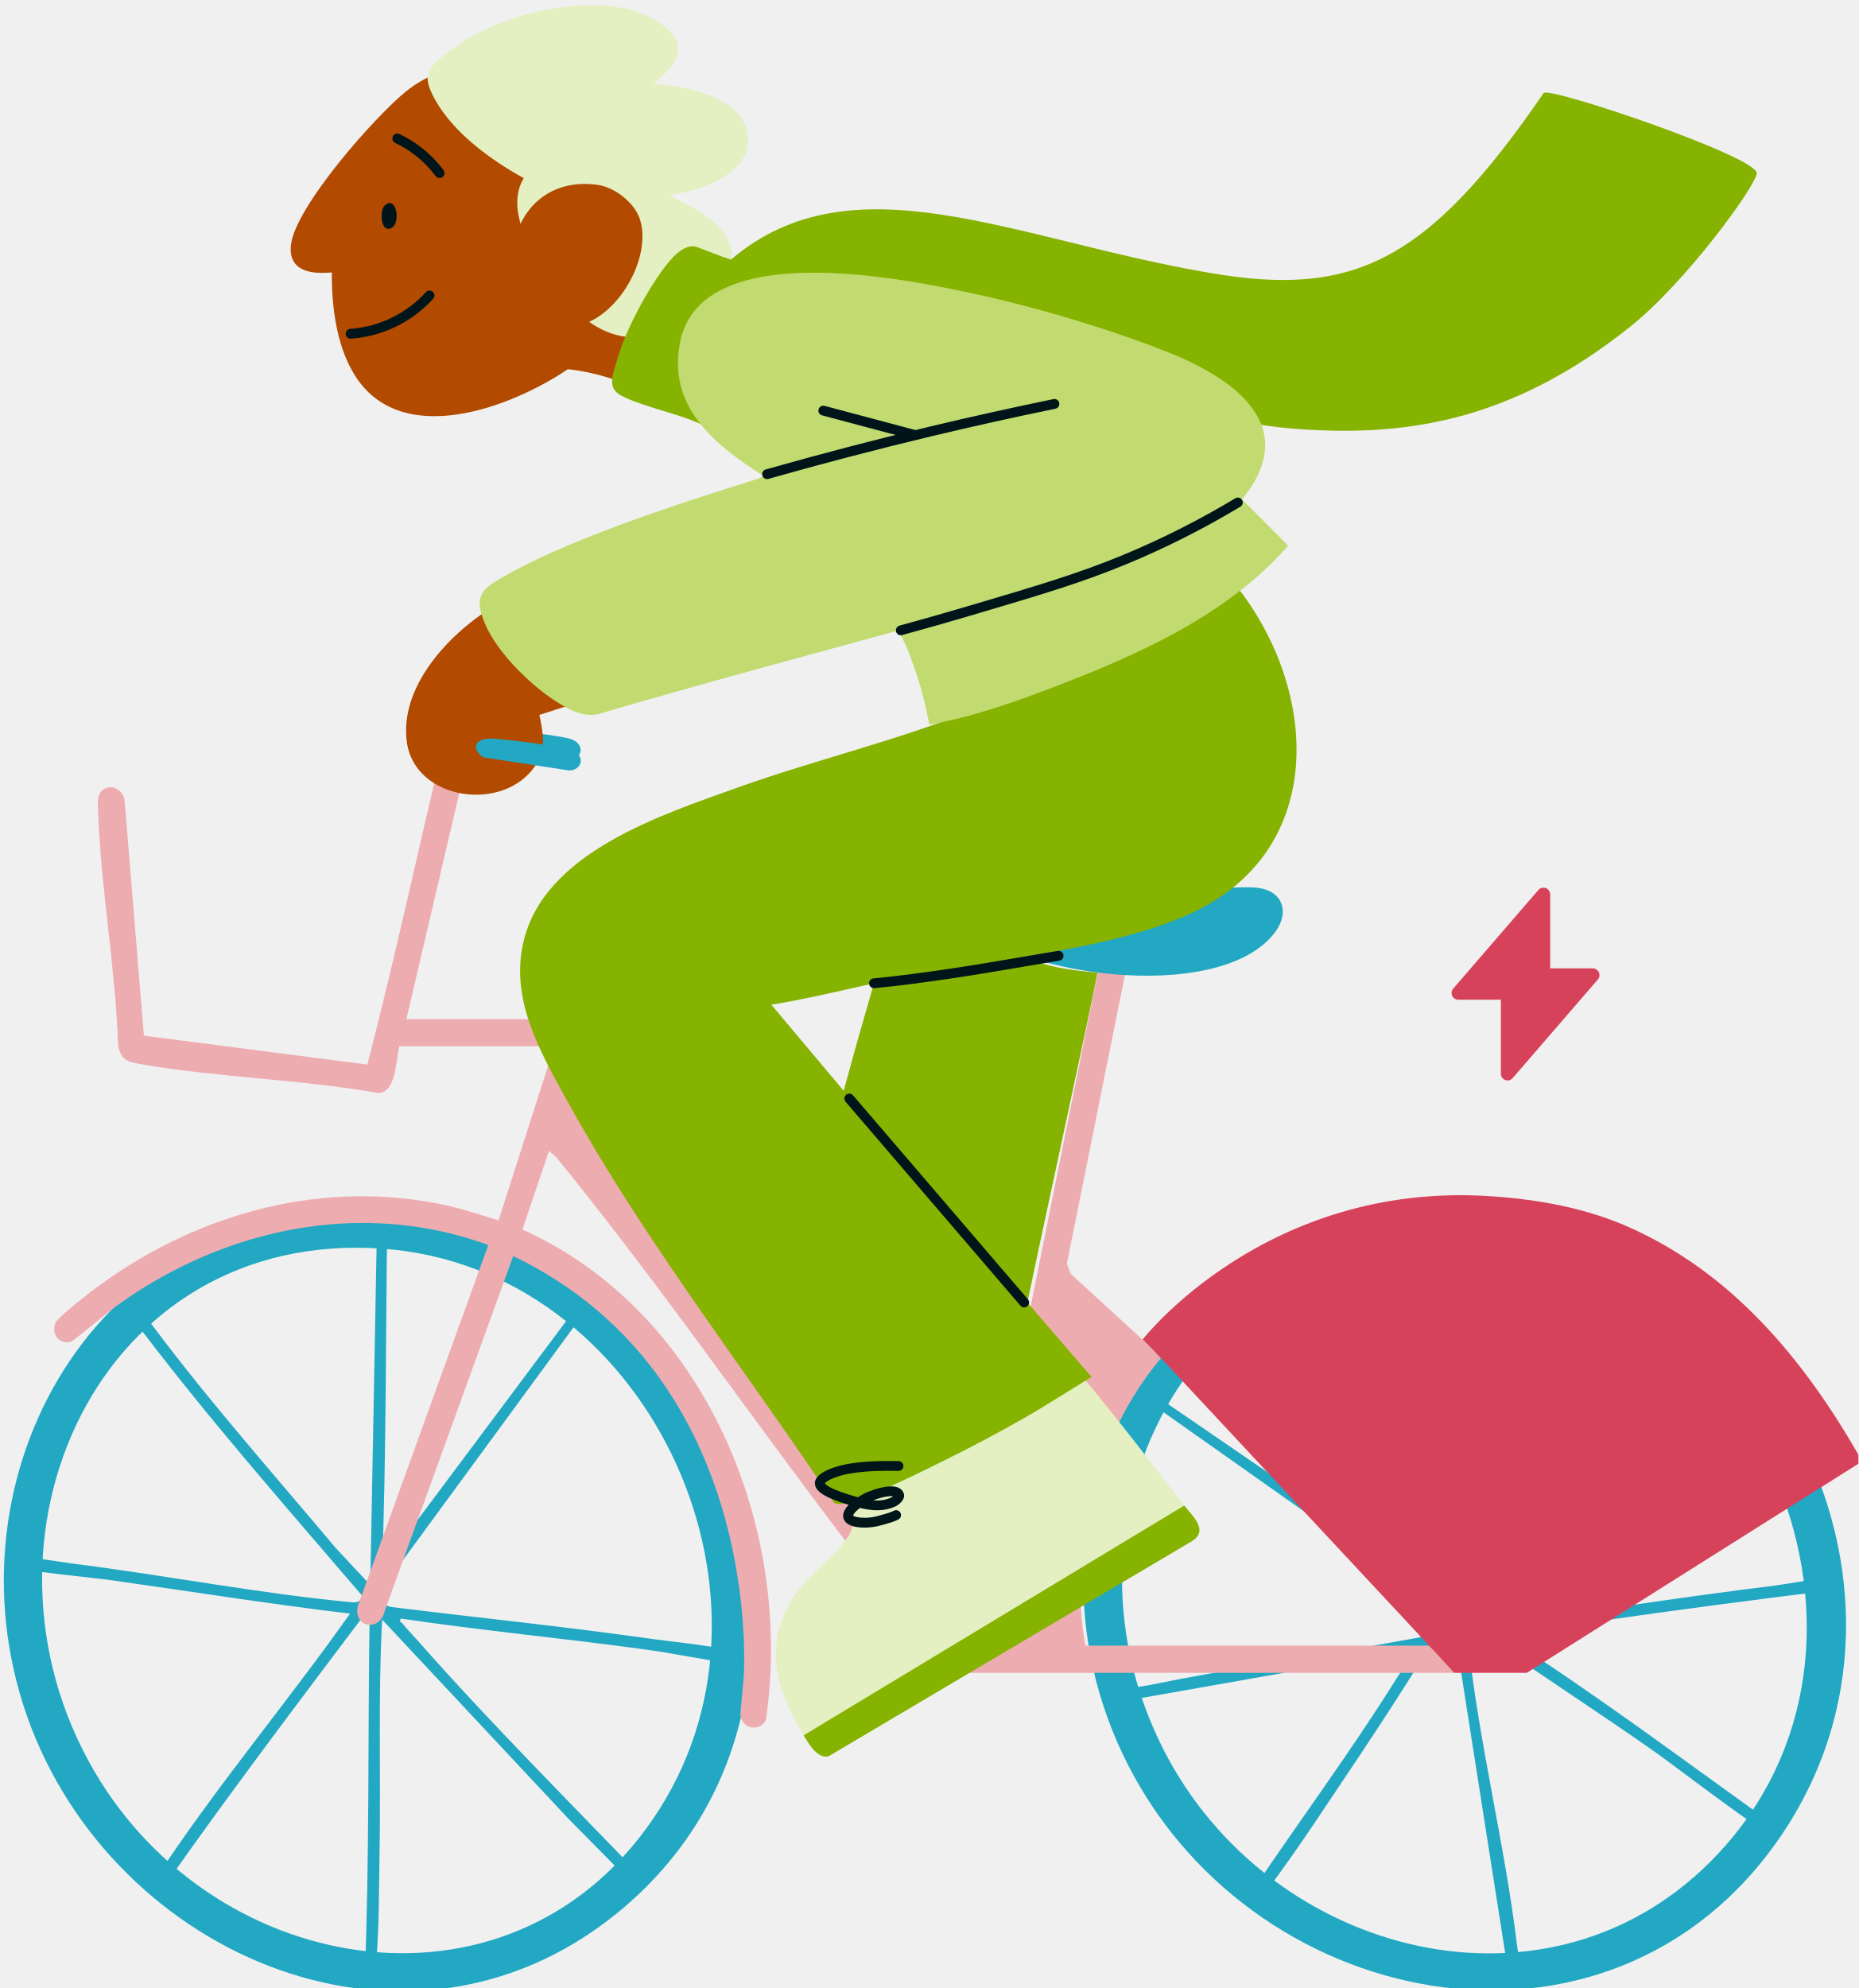
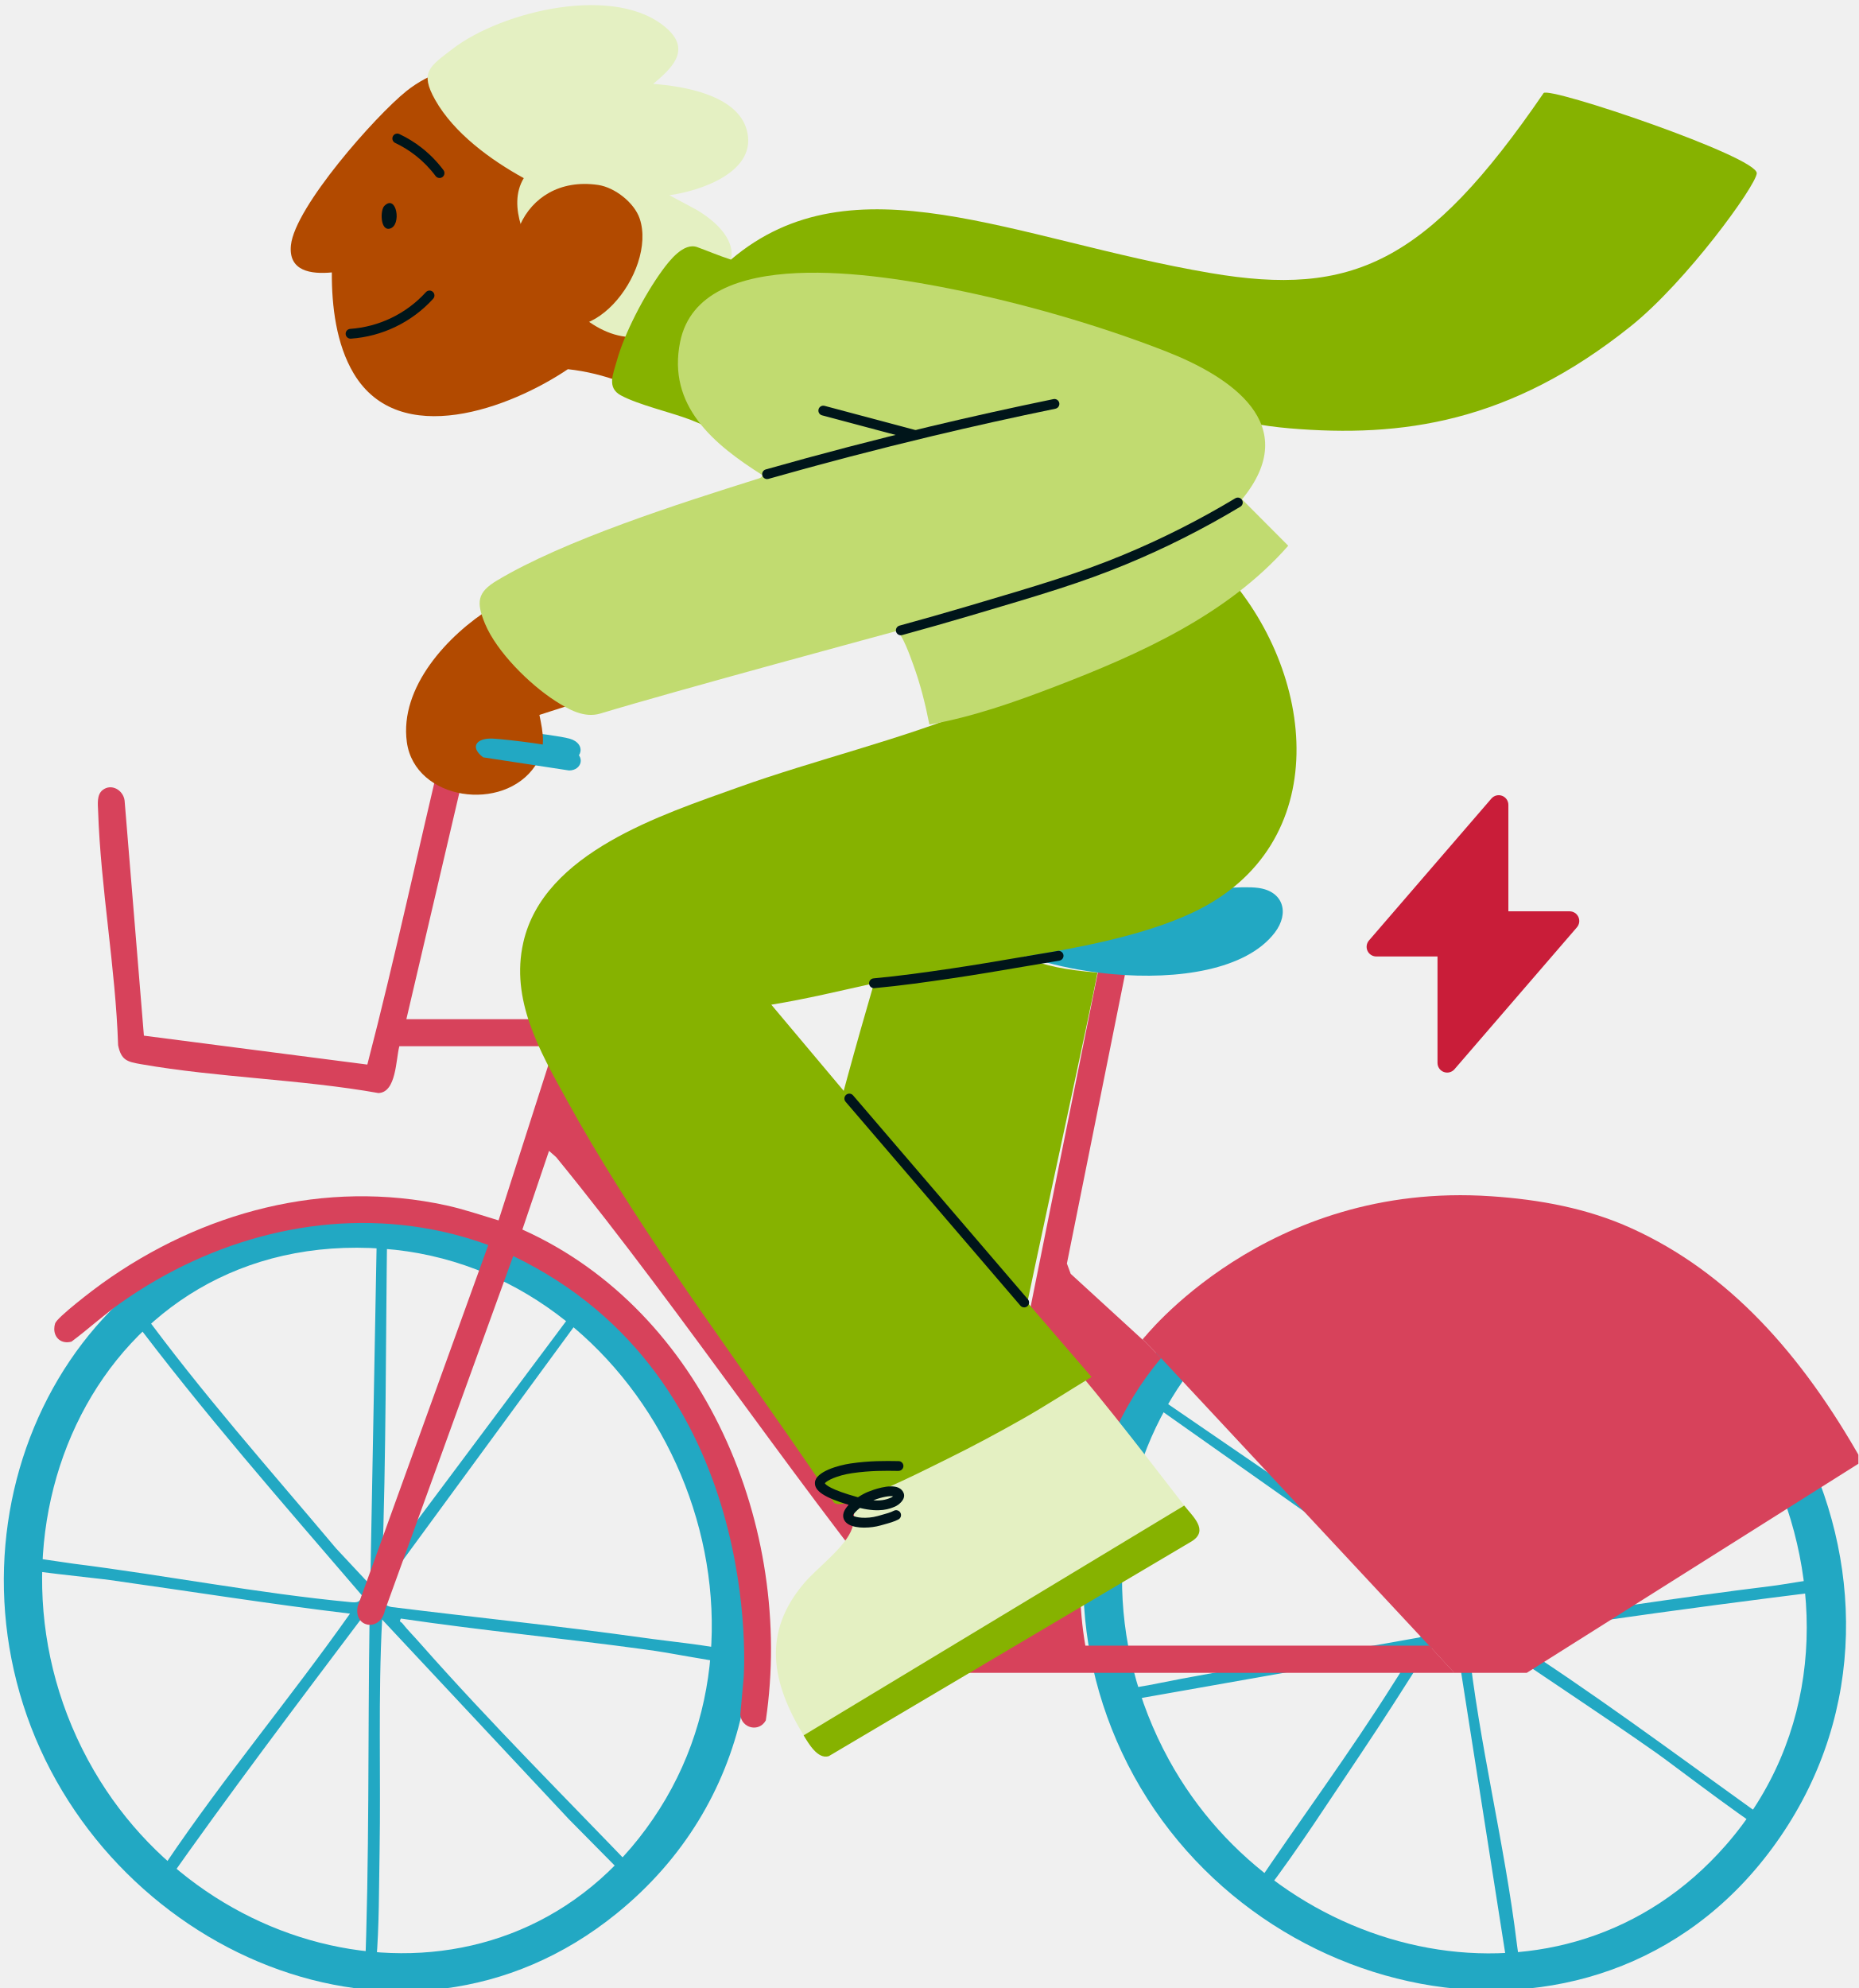
<svg xmlns="http://www.w3.org/2000/svg" width="201" height="215" viewBox="0 0 201 215" fill="none">
  <g clip-path="url(#clip0_10879_16991)">
    <path d="M158.098 130.946C126.555 129.116 108.473 162.1 121.356 189.549C134.498 217.562 174.015 225.721 192.554 198.653C211.321 171.25 190.572 132.837 158.098 130.961V130.946ZM126.433 190.327C112.452 164.784 128.659 132.822 159.089 135.048C189.291 137.259 207.083 176.252 186.653 199.568C169.182 219.514 138.462 212.286 126.433 190.327Z" fill="#22A8C3" />
    <path d="M40.477 130.946C11.632 129.284 -5.84 158.09 2.5 184.334C10.931 210.852 43.541 225.69 66.669 206.964C96.124 183.129 77.646 133.096 40.477 130.946ZM10.168 191.501C-4.407 166.462 10.58 132.791 41.453 135.048C69.673 137.107 86.382 171.936 71.334 195.649C56.226 219.453 23.463 214.344 10.168 191.501Z" fill="#22A8C3" />
    <path d="M151.055 132.852C152.35 132.456 152.213 134.011 152.396 135.033C154.576 146.744 155.705 158.654 157.61 170.411L164.151 159.889C168.694 153.073 172.261 145.006 176.988 138.388C177.232 138.052 177.643 137.305 178.07 137.32C178.848 137.351 178.466 138.372 178.283 138.784C177.597 140.309 175.859 142.505 174.914 144.091C169.319 153.5 163.861 162.97 158.068 172.272C157.412 174.163 160.019 175.047 161.345 175.794C171.392 174.376 181.424 172.775 191.502 171.54C193.209 171.341 196.213 170.701 197.737 170.762C199.262 170.823 198.286 170.792 198.377 171.113C198.499 171.814 198.164 171.906 197.585 172.043C189.52 173.049 181.439 174.102 173.39 175.261C170.279 175.703 166.499 176.023 163.495 176.709C163.236 176.77 162.992 176.709 162.809 176.984C171.957 182.809 180.647 189.29 189.443 195.603C189.992 196 192.599 197.433 192.584 197.982C192.554 198.531 192.249 198.577 192.035 198.622C191.227 198.744 180.814 190.739 179.244 189.641C173.374 185.508 167.352 181.604 161.437 177.517C161.102 177.045 158.982 177.258 158.784 177.502C159.958 188.512 162.733 199.309 164.074 210.319C164.181 211.188 164.547 213.247 164.379 213.979C164.227 214.665 163.388 214.604 163.251 214.101L157.534 177.67L154.485 178.341C152.091 182.168 149.652 185.981 147.152 189.717C143.874 194.581 140.398 200.01 136.876 204.631C135.916 205.881 134.833 205.744 135.611 204.265C140.611 196.823 145.978 189.595 150.75 182.001C150.994 181.619 152.96 178.585 152.823 178.448L120.898 184.09C120.35 183.922 120.273 183.175 120.761 182.946C121.31 182.702 123.429 182.397 124.192 182.26C133.918 180.293 143.767 178.875 153.509 177.09C154.363 176.74 155.125 174.574 155.735 173.827L123.323 150.953C123.018 150.663 123.063 150.023 123.49 149.901L156.574 172.577L151.055 132.928V132.852Z" fill="#22A8C3" />
    <path d="M40.05 171.402L40.782 132.12C41.117 131.571 42.047 132.059 41.88 132.7C41.712 144.975 41.773 157.251 41.331 169.511L63.879 139.333C63.803 139.897 64.459 140.263 64.047 140.797L41.499 171.57C40.98 172.516 41.194 173.614 42.352 173.797C51.393 174.925 60.464 175.84 69.475 177.106C72.57 177.548 76.427 177.883 79.384 178.57C80.543 178.859 80.36 180.033 79.217 179.896C76.076 179.53 72.905 178.798 69.764 178.387C60.968 177.182 52.125 176.343 43.359 175.047C43.13 175.443 43.359 175.382 43.496 175.535C44.045 176.236 44.837 177.029 45.447 177.731C53.04 186.331 61.211 194.475 69.154 202.755C69.322 203.517 68.712 203.914 68.103 203.395L61.516 196.732L41.331 175.154C40.889 183.495 41.194 191.852 41.056 200.208C40.98 204.112 41.026 208.306 40.691 212.179C40.614 213.109 40.782 214.97 39.441 214.101C39.974 201.017 39.776 187.933 39.974 174.849L39.38 174.666C32.077 184.364 24.728 194.078 17.746 204.021C17.517 204.402 16.953 204.448 16.648 204.127C16.252 203.67 17.639 201.962 17.959 201.489C24.164 192.279 31.452 183.587 37.855 174.513C29.195 173.476 20.581 172.104 11.922 170.884C10.565 170.686 1.722 169.816 1.357 169.435C1.052 169.13 1.372 168.536 1.936 168.444C2.988 168.292 6.632 168.947 7.973 169.115C17.883 170.365 27.93 172.317 37.855 173.263C38.556 173.324 38.983 173.354 39.136 172.531C30.567 162.543 21.847 152.63 13.98 142.108C13.995 141.224 14.529 140.858 15.169 141.559C21.74 150.572 29.18 158.928 36.346 167.453L40.05 171.418V171.387H40.066L40.05 171.402Z" fill="#22A8C3" />
-     <path d="M154.576 177.975H117.392C116.675 173.903 116.63 169.435 117.346 165.379C118.535 158.608 121.127 152.142 125.579 146.881L123.597 144.853C124.146 143.984 123.597 144.899 123.597 144.899L115.806 137.762L115.395 136.649L121.752 105.022C121.92 102.628 118.947 102.567 118.779 104.992L106.476 166.157C106.095 166.157 105.5 165.531 105.195 165.165C90.757 147.888 77.905 128.613 63.635 111.137L62.888 110.466C62.721 110.314 62.492 110.222 62.187 110.222H43.953L50.783 81.035L50.92 80.425C51.347 79.281 50.615 78.473 49.792 78.366H49.563C49.03 78.366 48.511 78.671 48.252 79.327C48.207 79.54 48.146 79.754 48.1 79.952C45.264 91.664 42.764 103.482 39.73 115.132L15.565 112.006L13.477 86.586C13.34 85.457 12.044 84.679 11.083 85.457C10.458 85.96 10.58 86.967 10.611 87.699C10.885 96.01 12.501 104.671 12.775 113.043C13.111 114.675 13.766 114.827 15.23 115.087C23.6 116.551 32.534 116.718 40.934 118.213C42.871 118.136 42.81 114.599 43.191 113.15H59.961L53.924 131.983C52.048 131.419 50.219 130.793 48.298 130.366C35.111 127.484 21.816 131.068 11.022 138.815C10.199 139.394 6.159 142.474 5.961 143.13C5.9 143.328 5.869 143.527 5.869 143.725C5.869 144.686 6.631 145.387 7.729 145.097C9.559 143.74 11.22 142.2 13.08 140.888C22.929 133.95 35.019 130.717 46.773 132.974C48.771 133.355 50.768 133.904 52.735 134.621C52.765 134.621 52.78 134.652 52.811 134.652L38.693 173.72C38.205 176.069 41.148 176.526 41.636 174.147L55.509 135.841C82.875 149.001 80.436 181.421 80.436 181.421L80.07 185.432C80.192 186.911 82.098 187.384 82.83 186.057C85.909 165.272 76.213 141.819 56.5 132.974L59.382 124.465L60.159 125.151C74.429 142.627 87.007 161.948 101.445 179.225C101.658 179.485 102.207 180.217 102.649 180.613C102.832 180.796 103.015 180.918 103.137 180.918H157.305L154.591 177.975H154.576Z" fill="#EDACB0" />
+     <path d="M154.576 177.975H117.392C116.675 173.903 116.63 169.435 117.346 165.379C118.535 158.608 121.127 152.142 125.579 146.881L123.597 144.853C124.146 143.984 123.597 144.899 123.597 144.899L115.806 137.762L115.395 136.649L121.752 105.022C121.92 102.628 118.947 102.567 118.779 104.992L106.476 166.157C106.095 166.157 105.5 165.531 105.195 165.165C90.757 147.888 77.905 128.613 63.635 111.137L62.888 110.466C62.721 110.314 62.492 110.222 62.187 110.222H43.953L50.783 81.035L50.92 80.425C51.347 79.281 50.615 78.473 49.792 78.366H49.563C49.03 78.366 48.511 78.671 48.252 79.327C48.207 79.54 48.146 79.754 48.1 79.952C45.264 91.664 42.764 103.482 39.73 115.132L15.565 112.006L13.477 86.586C13.34 85.457 12.044 84.679 11.083 85.457C10.458 85.96 10.58 86.967 10.611 87.699C10.885 96.01 12.501 104.671 12.775 113.043C13.111 114.675 13.766 114.827 15.23 115.087C23.6 116.551 32.534 116.718 40.934 118.213C42.871 118.136 42.81 114.599 43.191 113.15H59.961L53.924 131.983C52.048 131.419 50.219 130.793 48.298 130.366C35.111 127.484 21.816 131.068 11.022 138.815C10.199 139.394 6.159 142.474 5.961 143.13C5.9 143.328 5.869 143.527 5.869 143.725C5.869 144.686 6.631 145.387 7.729 145.097C9.559 143.74 11.22 142.2 13.08 140.888C22.929 133.95 35.019 130.717 46.773 132.974C48.771 133.355 50.768 133.904 52.735 134.621C52.765 134.621 52.78 134.652 52.811 134.652L38.693 173.72C38.205 176.069 41.148 176.526 41.636 174.147L55.509 135.841C82.875 149.001 80.436 181.421 80.436 181.421L80.07 185.432C80.192 186.911 82.098 187.384 82.83 186.057C85.909 165.272 76.213 141.819 56.5 132.974L59.382 124.465L60.159 125.151C74.429 142.627 87.007 161.948 101.445 179.225C101.658 179.485 102.207 180.217 102.649 180.613C102.832 180.796 103.015 180.918 103.137 180.918H157.305L154.591 177.975H154.576Z" fill="#D7425B" />
    <path d="M107.604 101.85C105.622 100.645 104.418 98.694 107.451 97.931C112.422 97.687 117.392 97.214 122.362 96.818C124.42 96.65 126.463 96.482 128.506 96.36C130.518 96.238 134.253 95.781 136.068 96.025C138.812 96.376 139.498 98.739 137.882 100.859C134.787 104.915 127.378 105.983 120.38 105.357C115.288 104.9 110.424 103.573 107.604 101.85Z" fill="#22A8C3" />
    <path d="M61.211 82.27C58.665 82.178 53.893 81.736 50.768 81.035C50.188 80.913 49.685 80.76 49.243 80.623C48.709 80.44 48.328 80.211 48.1 79.952C48.145 79.739 48.206 79.525 48.252 79.327C48.511 78.671 49.03 78.382 49.563 78.366H49.792C50.783 78.473 59.885 79.388 61.623 79.891C63.467 80.425 62.995 82.331 61.211 82.27Z" fill="#22A8C3" />
    <path d="M201.411 158.044L165.126 180.918H157.29L154.576 177.975L154.393 177.777L154.286 177.67L125.579 146.881L123.597 144.853C123.597 144.853 136.921 127.698 161.299 129.375C166.498 129.726 171.697 130.671 176.454 132.837C186.958 137.595 194.871 146.424 201.411 158.044Z" fill="#D7425B" />
-     <path fill-rule="evenodd" clip-rule="evenodd" d="M167.192 96.046C167.477 96.152 167.666 96.423 167.666 96.727V104.727H172.273C172.557 104.727 172.816 104.893 172.934 105.152C173.052 105.41 173.009 105.714 172.823 105.93L163.611 116.596C163.413 116.826 163.092 116.908 162.807 116.802C162.523 116.696 162.334 116.424 162.334 116.12V108.12H157.727C157.443 108.12 157.184 107.955 157.066 107.696C156.948 107.437 156.991 107.133 157.177 106.918L166.389 96.252C166.587 96.022 166.908 95.94 167.192 96.046Z" fill="#D7425B" />
+     <path fill-rule="evenodd" clip-rule="evenodd" d="M162.464 86.066C162.874 86.218 163.145 86.609 163.145 87.047V98.558H169.767C170.176 98.558 170.547 98.797 170.718 99.169C170.888 99.542 170.826 99.979 170.558 100.289L157.316 115.637C157.031 115.968 156.57 116.087 156.161 115.934C155.751 115.782 155.48 115.391 155.48 114.953V103.442H148.858C148.449 103.442 148.078 103.203 147.907 102.831C147.737 102.458 147.799 102.021 148.067 101.711L161.309 86.362C161.594 86.032 162.055 85.913 162.464 86.066Z" fill="#C91D39" />
    <path d="M86.918 187.676L87.278 187.913C100.877 179.704 114.476 171.493 128.081 163.281L128.087 162.824C123.387 156.764 117.603 149.136 112.458 143.6C111.959 143.062 111.315 142.102 110.467 142.584C106.355 145.41 102.277 148.332 98.479 151.569C96.718 153.07 94.439 154.991 92.935 156.703C92.45 157.256 91.118 158.687 91.224 159.38C91.277 159.728 91.736 160.361 91.872 160.881C92.22 162.209 92.614 163.926 92.173 165.26C91.505 167.277 88.429 169.518 87.014 171.17C82.388 176.573 83.457 181.975 86.92 187.676H86.918Z" fill="#E4F0C2" />
    <path d="M86.919 187.676C87.462 188.571 88.451 190.297 89.643 189.925L128.925 166.673C130.77 165.49 128.992 163.993 128.085 162.825L86.919 187.677V187.676Z" fill="#86B200" />
    <path d="M56.6 101.929C58.809 92.183 71.578 88.121 79.828 85.157C88.081 82.194 97.591 79.944 105.505 76.66C113.64 73.285 120.225 63.588 128.478 60.41C130.594 59.595 130.715 60.004 132.169 61.567C142.42 72.581 144.485 91.468 128.932 98.725C123.79 101.125 117.105 102.432 110.57 103.497C113.28 104.506 115.145 104.878 118.701 105.192C118.015 108.938 112.971 131.961 111.118 140.862L118.059 148.918C115.772 150.304 113.01 152.09 110.676 153.412C107.996 154.931 105.281 156.39 102.523 157.749C99.57 159.205 95.674 161.198 92.597 162.192C91.931 162.409 90.888 162.902 90.221 162.53C88.638 160.158 87.02 157.799 85.384 155.447C77.053 143.463 68.266 131.638 61.253 118.882C58.369 113.637 55.194 108.134 56.6 101.929ZM91.254 117.974C91.38 117.507 91.508 117.039 91.635 116.573C92.567 113.154 93.538 109.744 94.531 106.34C90.838 107.161 87.16 108.05 83.425 108.657L91.254 117.974Z" fill="#86B200" />
    <path d="M35.891 29.462C35.871 33.101 36.364 37.223 38.258 40.393C43.199 48.662 55.214 44.121 61.421 39.928C65.385 40.354 69.032 41.859 72.464 43.799C76.026 41.375 79.129 36.35 78.588 31.911C78.554 31.635 78.442 31.04 78.311 30.829C77.689 29.818 70.937 28.826 69.483 28.877C72.25 22.08 69.078 12.62 62.69 8.975C57.187 5.834 49.02 5.793 43.951 9.856C40.611 12.533 31.904 22.376 31.468 26.507C31.169 29.339 33.651 29.676 35.889 29.462H35.891Z" fill="#B24A00" />
    <path d="M72.786 30.823C79.694 31.151 81.573 26.428 75.369 22.705L72.397 21.116C75.842 20.637 82.033 18.542 80.757 14.018C79.702 10.275 73.96 9.318 70.649 9.075C72.575 7.452 74.756 5.493 72.206 3.151C66.779 -1.834 54.278 1.172 48.92 5.311C46.487 7.19 45.364 7.78 47.072 10.808C49.099 14.403 53.094 17.313 56.651 19.266C54.788 22.35 57.032 26.507 58.724 29.252C60.88 32.751 64.772 37.02 69.338 36.402C72.195 36.015 74.102 33.634 72.786 30.825V30.823Z" fill="#E4F0C2" />
    <path d="M64.677 19.999C56.362 18.797 52.831 28.111 57.929 33.541C63.387 39.354 71.107 29.319 69.189 23.643C68.603 21.913 66.489 20.26 64.678 19.999H64.677Z" fill="#B24A00" />
    <path d="M166.95 10.073C154.329 28.512 146.232 32.134 130.934 29.531C109.621 25.906 92.276 16.848 79.055 28.078C77.725 27.645 76.428 27.093 75.412 26.727C73.952 26.202 72.434 28.147 71.64 29.232C69.669 31.929 67.509 36.111 66.715 39.021C66.334 40.416 65.595 41.922 67.155 42.76C69.071 43.788 72.44 44.555 74.633 45.379C75.736 45.793 76.776 46.352 77.893 46.724C79.641 44.379 72.123 37.364 74.24 35.292C88.363 21.482 116.328 44.364 139.468 46.323C151.649 47.355 163.346 45.716 176.37 35.292C182.403 30.465 189.867 20.163 190.011 18.754C190.193 16.985 167.481 9.292 166.947 10.07L166.95 10.073Z" fill="#86B200" />
    <path d="M58.342 77.317L64.988 75.175C66.147 74.411 64.478 70.442 63.989 69.401C63.302 67.936 60.681 63.564 59.148 63.168C57.978 62.866 54.235 65.048 53.097 65.761C48.465 68.665 43.189 74.312 44.004 80.257C44.871 86.579 54.475 87.935 57.903 82.799C59.102 81 58.75 79.284 58.342 77.317Z" fill="#B24A00" />
    <path d="M82.452 51.38C82.432 51.644 82.177 51.712 81.977 51.776C73.379 54.479 61.016 58.42 53.735 62.793C51.619 64.063 51.489 65.121 52.455 67.449C53.722 70.499 57.285 74.014 60.038 75.789C61.461 76.707 63.17 77.707 64.958 77.162C72.897 74.749 96.918 68.261 96.918 68.261C97.53 68.314 98.524 71.192 98.767 71.858C99.543 73.973 100.089 76.15 100.52 78.361C105.199 77.537 109.731 75.937 114.153 74.239C123.268 70.741 132.798 66.476 139.334 59.02L134.334 54.001C140.966 45.922 133.121 40.736 126.05 37.977C118.829 35.159 110.487 32.76 102.878 31.245C95.295 29.735 75.745 26.288 73.566 36.959C72.145 43.913 77.227 48.073 82.452 51.38Z" fill="#C1DB70" />
    <path d="M53.314 79.88C51.598 79.784 50.731 80.75 52.259 81.905L61.541 83.325C62.948 83.33 63.354 81.715 61.912 81.185C60.47 80.656 55.016 79.974 53.314 79.88Z" fill="#22A8C3" />
    <path d="M41.569 22.27C41.104 22.74 41.127 24.994 42.165 24.725C43.475 24.387 42.895 20.928 41.569 22.27Z" fill="#00151A" />
    <path d="M47.541 19.251C47.651 19.251 47.762 19.216 47.858 19.146C48.093 18.972 48.142 18.638 47.967 18.402C47.292 17.496 46.499 16.683 45.612 15.988C44.867 15.403 44.054 14.903 43.197 14.498C42.931 14.373 42.616 14.485 42.49 14.751C42.364 15.017 42.478 15.332 42.743 15.458C43.529 15.83 44.273 16.29 44.956 16.824C45.77 17.462 46.496 18.207 47.114 19.037C47.219 19.177 47.378 19.251 47.541 19.251Z" fill="#00151A" />
    <path d="M37.916 36.627C37.928 36.627 37.941 36.627 37.954 36.627C39.635 36.507 41.256 36.076 42.774 35.347C44.322 34.604 45.692 33.582 46.85 32.312C47.048 32.095 47.032 31.76 46.815 31.562C46.598 31.365 46.263 31.38 46.066 31.597C45 32.766 43.739 33.705 42.314 34.39C40.918 35.061 39.424 35.457 37.878 35.568C37.585 35.589 37.365 35.842 37.386 36.135C37.406 36.414 37.639 36.628 37.916 36.628V36.627Z" fill="#00151A" />
    <path d="M97.431 68.701C97.478 68.701 97.525 68.695 97.571 68.683C100.034 68.009 102.537 67.297 105.009 66.566C112.708 64.289 116.947 63.036 121.86 61.005C126.041 59.277 130.178 57.19 134.157 54.799C134.409 54.648 134.49 54.321 134.339 54.071C134.188 53.819 133.863 53.739 133.611 53.889C129.677 56.252 125.587 58.316 121.454 60.025C116.593 62.034 112.373 63.282 104.711 65.548C102.242 66.278 99.747 66.988 97.291 67.66C97.008 67.738 96.842 68.029 96.92 68.313C96.983 68.549 97.199 68.704 97.431 68.704V68.701Z" fill="#00151A" />
    <path d="M94.529 106.871C94.546 106.871 94.563 106.871 94.579 106.868C97.527 106.593 100.164 106.218 103.062 105.79C105.566 105.421 108.09 104.99 110.532 104.573C111.866 104.345 113.244 104.11 114.582 103.89C114.872 103.843 115.068 103.57 115.021 103.28C114.974 102.99 114.701 102.794 114.411 102.841C113.068 103.061 111.688 103.297 110.352 103.526C107.917 103.942 105.399 104.373 102.907 104.74C100.025 105.165 97.401 105.538 94.481 105.81C94.189 105.837 93.974 106.095 94.001 106.388C94.027 106.663 94.258 106.871 94.529 106.871Z" fill="#00151A" />
    <path d="M110.773 141.393C110.896 141.393 111.019 141.351 111.119 141.266C111.342 141.075 111.368 140.739 111.177 140.516L92.265 118.461C92.074 118.238 91.738 118.212 91.515 118.404C91.292 118.595 91.266 118.93 91.457 119.153L110.369 141.208C110.474 141.331 110.623 141.393 110.773 141.393Z" fill="#00151A" />
    <path d="M93.497 165.209C94.098 165.209 94.719 165.122 95.224 164.979L95.514 164.899C96.197 164.709 96.737 164.56 97.175 164.325C97.433 164.187 97.53 163.864 97.392 163.606C97.252 163.348 96.932 163.251 96.672 163.389C96.34 163.566 95.851 163.703 95.231 163.874L94.938 163.956C93.725 164.296 92.481 164.122 92.262 163.902C92.298 163.733 92.593 163.407 93.006 163.082C95.191 163.615 96.234 163.175 96.809 162.933C97.144 162.792 97.988 162.19 97.747 161.498C97.653 161.229 97.455 161.02 97.175 160.894C96.203 160.455 94.387 161.135 93.852 161.354C93.594 161.458 93.201 161.662 92.796 161.929L92.769 161.921C89.784 161.09 89.296 160.563 89.216 160.41C89.41 160.138 90.509 159.566 92.154 159.323C94.139 159.03 95.818 159.056 97.044 159.076H97.173C97.465 159.079 97.707 158.848 97.712 158.555C97.716 158.262 97.483 158.021 97.188 158.016H97.059C95.798 157.995 94.068 157.968 91.996 158.274C90.702 158.465 88.231 159.141 88.143 160.325C88.076 161.234 89.143 161.952 91.791 162.748C91.377 163.185 91.107 163.676 91.221 164.155C91.268 164.353 91.401 164.635 91.775 164.855C92.203 165.107 92.837 165.213 93.496 165.213L93.497 165.209ZM96.592 161.82C96.522 161.879 96.445 161.933 96.396 161.955C96.027 162.109 95.484 162.339 94.46 162.255C95.51 161.851 96.26 161.772 96.592 161.82Z" fill="#00151A" />
    <path d="M98.908 47.565C99.143 47.565 99.357 47.408 99.421 47.17C99.497 46.886 99.328 46.595 99.044 46.52L89.184 43.892C88.9 43.816 88.609 43.984 88.534 44.268C88.459 44.552 88.627 44.843 88.911 44.918L98.771 47.546C98.817 47.558 98.864 47.565 98.908 47.565Z" fill="#00151A" />
    <path d="M82.966 51.811C83.015 51.811 83.063 51.805 83.112 51.791C88.949 50.134 94.901 48.578 100.802 47.169C105.217 46.114 109.71 45.115 114.156 44.202C114.443 44.142 114.628 43.861 114.569 43.575C114.509 43.288 114.229 43.103 113.942 43.162C109.486 44.079 104.981 45.079 100.556 46.136C94.64 47.55 88.674 49.108 82.822 50.77C82.54 50.85 82.376 51.143 82.456 51.426C82.523 51.659 82.735 51.811 82.968 51.811H82.966Z" fill="#00151A" />
  </g>
  <defs>
    <clipPath id="clip0_10879_16991">
      <rect width="201" height="215" fill="white" transform="matrix(-1 0 0 1 201 0)" />
    </clipPath>
  </defs>
</svg>
